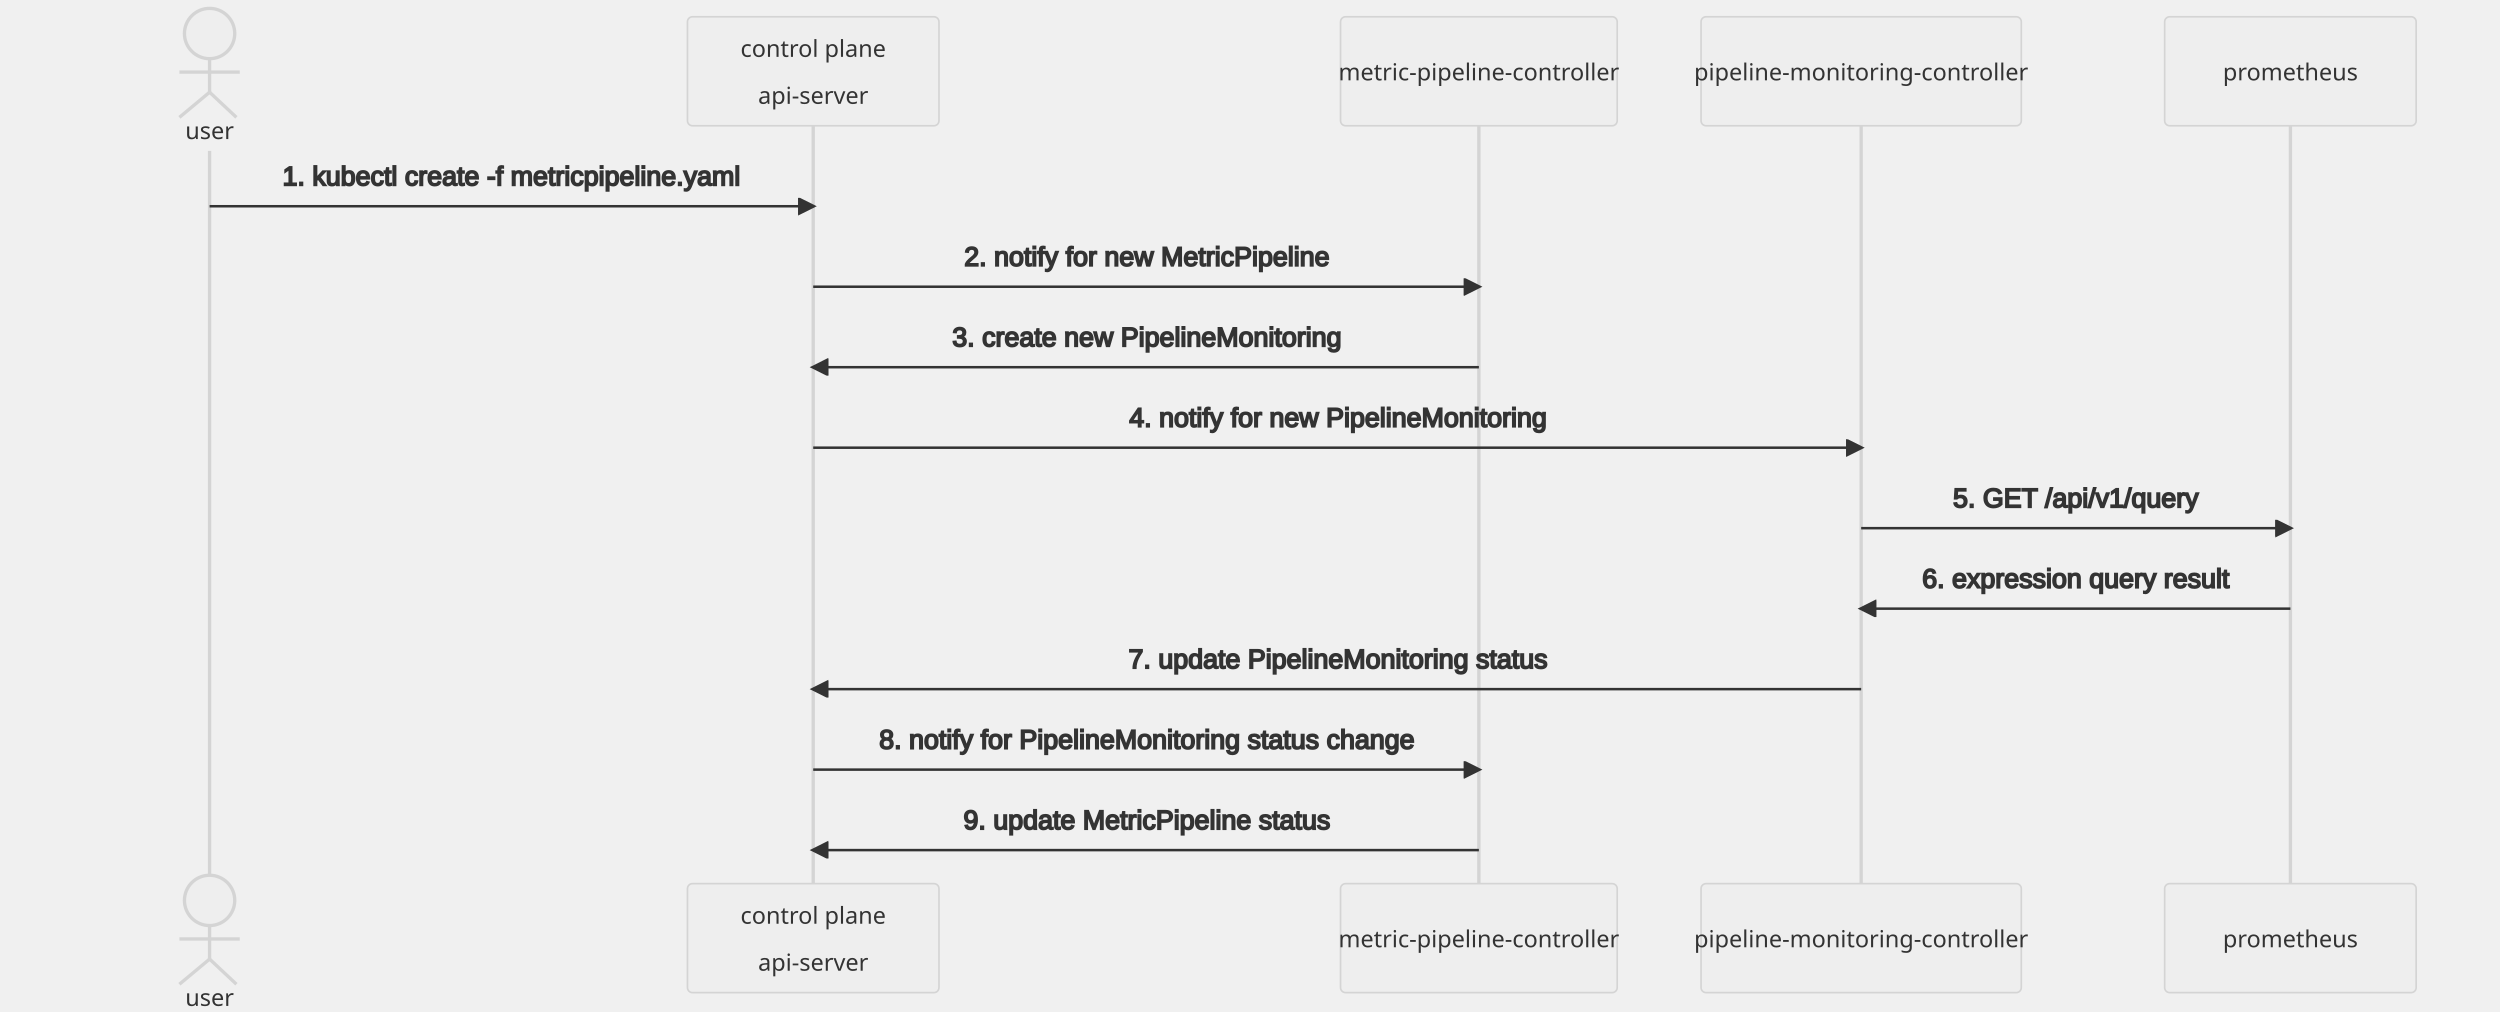
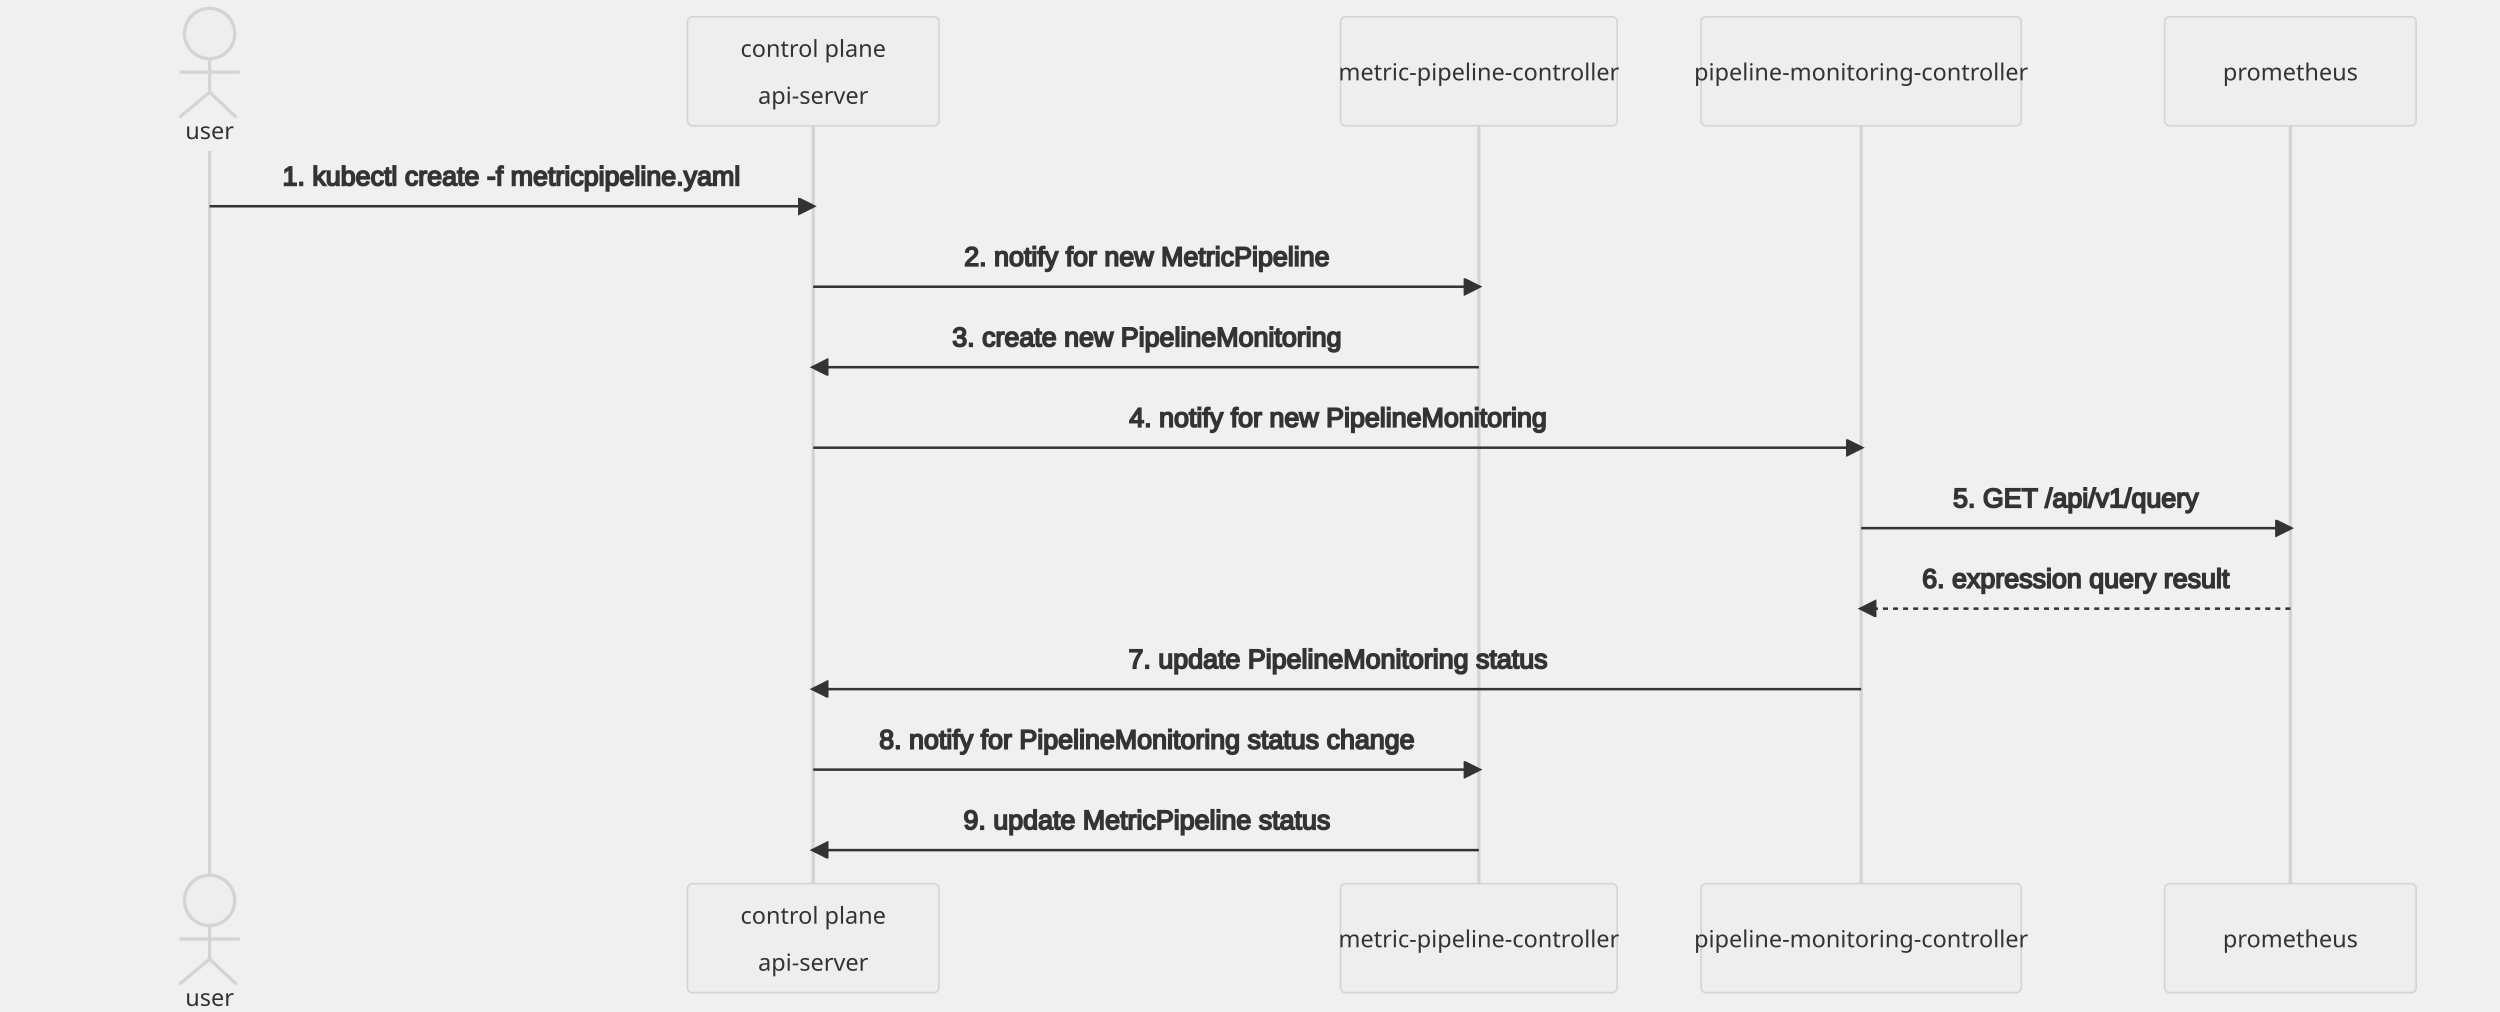
<svg xmlns="http://www.w3.org/2000/svg" id="graph-div" width="100%" height="603" style="max-width: 1491px;" viewBox="-50 -10 1491 603">
  <style>#graph-div {font-family:"trebuchet ms",verdana,arial,sans-serif;font-size:16px;fill:#000000;}#graph-div .error-icon{fill:#552222;}#graph-div .error-text{fill:#552222;stroke:#552222;}#graph-div .edge-thickness-normal{stroke-width:2px;}#graph-div .edge-thickness-thick{stroke-width:3.5px;}#graph-div .edge-pattern-solid{stroke-dasharray:0;}#graph-div .edge-pattern-dashed{stroke-dasharray:3;}#graph-div .edge-pattern-dotted{stroke-dasharray:2;}#graph-div .marker{fill:#666;stroke:#666;}#graph-div .marker.cross{stroke:#666;}#graph-div svg{font-family:"trebuchet ms",verdana,arial,sans-serif;font-size:16px;}#graph-div .actor{stroke:hsl(0, 0%, 83%);fill:#eee;}#graph-div text.actor&gt;tspan{fill:#333;stroke:none;}#graph-div .actor-line{stroke:#666;}#graph-div .messageLine0{stroke-width:1.5;stroke-dasharray:none;stroke:#333;}#graph-div .messageLine1{stroke-width:1.5;stroke-dasharray:2,2;stroke:#333;}#graph-div #arrowhead path{fill:#333;stroke:#333;}#graph-div .sequenceNumber{fill:white;}#graph-div #sequencenumber{fill:#333;}#graph-div #crosshead path{fill:#333;stroke:#333;}#graph-div .messageText{fill:#333;stroke:#333;}#graph-div .labelBox{stroke:hsl(0, 0%, 83%);fill:#eee;}#graph-div .labelText,#graph-div .labelText&gt;tspan{fill:#333;stroke:none;}#graph-div .loopText,#graph-div .loopText&gt;tspan{fill:#333;stroke:none;}#graph-div .loopLine{stroke-width:2px;stroke-dasharray:2,2;stroke:hsl(0, 0%, 83%);fill:hsl(0, 0%, 83%);}#graph-div .note{stroke:#999;fill:#666;}#graph-div .noteText,#graph-div .noteText&gt;tspan{fill:#fff;stroke:none;}#graph-div .activation0{fill:#f4f4f4;stroke:#666;}#graph-div .activation1{fill:#f4f4f4;stroke:#666;}#graph-div .activation2{fill:#f4f4f4;stroke:#666;}#graph-div .actorPopupMenu{position:absolute;}#graph-div .actorPopupMenuPanel{position:absolute;fill:#eee;box-shadow:0px 8px 16px 0px rgba(0,0,0,0.2);filter:drop-shadow(3px 5px 2px rgb(0 0 0 / 0.4));}#graph-div .actor-man line{stroke:hsl(0, 0%, 83%);fill:#eee;}#graph-div .actor-man circle,#graph-div line{stroke:hsl(0, 0%, 83%);fill:#eee;stroke-width:2px;}#graph-div :root{--mermaid-font-family:"trebuchet ms",verdana,arial,sans-serif;}</style>
  <g />
  <defs>
    <symbol id="computer" width="24" height="24">
      <path transform="scale(.5)" d="M2 2v13h20v-13h-20zm18 11h-16v-9h16v9zm-10.228 6l.466-1h3.524l.467 1h-4.457zm14.228 3h-24l2-6h2.104l-1.33 4h18.45l-1.297-4h2.073l2 6zm-5-10h-14v-7h14v7z" />
    </symbol>
  </defs>
  <defs>
    <symbol id="database" fill-rule="evenodd" clip-rule="evenodd">
      <path transform="scale(.5)" d="M12.258.001l.256.004.255.005.253.008.251.01.249.012.247.015.246.016.242.019.241.02.239.023.236.024.233.027.231.028.229.031.225.032.223.034.22.036.217.038.214.04.211.041.208.043.205.045.201.046.198.048.194.05.191.051.187.053.183.054.18.056.175.057.172.059.168.06.163.061.16.063.155.064.15.066.074.033.073.033.071.034.07.034.069.035.068.035.067.035.066.035.064.036.064.036.062.036.06.036.06.037.058.037.058.037.055.038.055.038.053.038.052.038.051.039.05.039.048.039.047.039.045.04.044.04.043.04.041.04.04.041.039.041.037.041.036.041.034.041.033.042.032.042.03.042.029.042.027.042.026.043.024.043.023.043.021.043.02.043.018.044.017.043.015.044.013.044.012.044.011.045.009.044.007.045.006.045.004.045.002.045.001.045v17l-.001.045-.002.045-.004.045-.006.045-.007.045-.009.044-.011.045-.012.044-.013.044-.015.044-.017.043-.018.044-.02.043-.021.043-.023.043-.024.043-.026.043-.027.042-.029.042-.03.042-.032.042-.033.042-.034.041-.036.041-.037.041-.039.041-.04.041-.041.04-.043.04-.044.04-.045.04-.047.039-.048.039-.05.039-.051.039-.052.038-.053.038-.055.038-.055.038-.058.037-.058.037-.06.037-.06.036-.062.036-.064.036-.064.036-.066.035-.067.035-.068.035-.069.035-.07.034-.071.034-.073.033-.074.033-.15.066-.155.064-.16.063-.163.061-.168.06-.172.059-.175.057-.18.056-.183.054-.187.053-.191.051-.194.05-.198.048-.201.046-.205.045-.208.043-.211.041-.214.04-.217.038-.22.036-.223.034-.225.032-.229.031-.231.028-.233.027-.236.024-.239.023-.241.02-.242.019-.246.016-.247.015-.249.012-.251.01-.253.008-.255.005-.256.004-.258.001-.258-.001-.256-.004-.255-.005-.253-.008-.251-.01-.249-.012-.247-.015-.245-.016-.243-.019-.241-.02-.238-.023-.236-.024-.234-.027-.231-.028-.228-.031-.226-.032-.223-.034-.22-.036-.217-.038-.214-.04-.211-.041-.208-.043-.204-.045-.201-.046-.198-.048-.195-.05-.19-.051-.187-.053-.184-.054-.179-.056-.176-.057-.172-.059-.167-.06-.164-.061-.159-.063-.155-.064-.151-.066-.074-.033-.072-.033-.072-.034-.07-.034-.069-.035-.068-.035-.067-.035-.066-.035-.064-.036-.063-.036-.062-.036-.061-.036-.06-.037-.058-.037-.057-.037-.056-.038-.055-.038-.053-.038-.052-.038-.051-.039-.049-.039-.049-.039-.046-.039-.046-.04-.044-.04-.043-.04-.041-.04-.04-.041-.039-.041-.037-.041-.036-.041-.034-.041-.033-.042-.032-.042-.03-.042-.029-.042-.027-.042-.026-.043-.024-.043-.023-.043-.021-.043-.02-.043-.018-.044-.017-.043-.015-.044-.013-.044-.012-.044-.011-.045-.009-.044-.007-.045-.006-.045-.004-.045-.002-.045-.001-.045v-17l.001-.045.002-.045.004-.045.006-.045.007-.045.009-.044.011-.045.012-.044.013-.044.015-.044.017-.043.018-.044.02-.043.021-.043.023-.043.024-.043.026-.043.027-.042.029-.042.03-.042.032-.042.033-.042.034-.041.036-.041.037-.041.039-.041.04-.041.041-.04.043-.04.044-.04.046-.04.046-.039.049-.039.049-.039.051-.039.052-.038.053-.038.055-.038.056-.038.057-.037.058-.037.06-.037.061-.036.062-.036.063-.036.064-.036.066-.035.067-.035.068-.035.069-.035.07-.034.072-.034.072-.033.074-.033.151-.066.155-.064.159-.063.164-.061.167-.06.172-.059.176-.057.179-.056.184-.054.187-.053.19-.051.195-.05.198-.048.201-.046.204-.045.208-.043.211-.041.214-.04.217-.038.22-.036.223-.034.226-.032.228-.031.231-.028.234-.027.236-.024.238-.023.241-.02.243-.019.245-.016.247-.015.249-.012.251-.01.253-.008.255-.005.256-.004.258-.001.258.001zm-9.258 20.499v.01l.001.021.003.021.004.022.005.021.006.022.007.022.009.023.01.022.011.023.012.023.013.023.015.023.016.024.017.023.018.024.019.024.021.024.022.025.023.024.024.025.052.049.056.05.061.051.066.051.07.051.075.051.079.052.084.052.088.052.092.052.097.052.102.051.105.052.11.052.114.051.119.051.123.051.127.05.131.05.135.05.139.048.144.049.147.047.152.047.155.047.16.045.163.045.167.043.171.043.176.041.178.041.183.039.187.039.19.037.194.035.197.035.202.033.204.031.209.03.212.029.216.027.219.025.222.024.226.021.23.02.233.018.236.016.24.015.243.012.246.01.249.008.253.005.256.004.259.001.26-.001.257-.004.254-.005.25-.008.247-.011.244-.012.241-.014.237-.016.233-.018.231-.021.226-.021.224-.024.22-.026.216-.027.212-.028.21-.031.205-.031.202-.034.198-.034.194-.036.191-.037.187-.039.183-.04.179-.04.175-.042.172-.043.168-.044.163-.045.16-.046.155-.046.152-.047.148-.048.143-.049.139-.049.136-.05.131-.05.126-.05.123-.051.118-.052.114-.051.11-.052.106-.052.101-.052.096-.052.092-.052.088-.053.083-.051.079-.052.074-.052.07-.051.065-.051.06-.051.056-.05.051-.05.023-.024.023-.025.021-.024.02-.024.019-.024.018-.024.017-.024.015-.023.014-.024.013-.023.012-.023.01-.023.01-.022.008-.022.006-.022.006-.022.004-.022.004-.021.001-.021.001-.021v-4.127l-.077.055-.08.053-.083.054-.085.053-.087.052-.09.052-.093.051-.095.05-.097.05-.1.049-.102.049-.105.048-.106.047-.109.047-.111.046-.114.045-.115.045-.118.044-.12.043-.122.042-.124.042-.126.041-.128.04-.13.04-.132.038-.134.038-.135.037-.138.037-.139.035-.142.035-.143.034-.144.033-.147.032-.148.031-.15.03-.151.03-.153.029-.154.027-.156.027-.158.026-.159.025-.161.024-.162.023-.163.022-.165.021-.166.02-.167.019-.169.018-.169.017-.171.016-.173.015-.173.014-.175.013-.175.012-.177.011-.178.01-.179.008-.179.008-.181.006-.182.005-.182.004-.184.003-.184.002h-.37l-.184-.002-.184-.003-.182-.004-.182-.005-.181-.006-.179-.008-.179-.008-.178-.01-.176-.011-.176-.012-.175-.013-.173-.014-.172-.015-.171-.016-.17-.017-.169-.018-.167-.019-.166-.02-.165-.021-.163-.022-.162-.023-.161-.024-.159-.025-.157-.026-.156-.027-.155-.027-.153-.029-.151-.03-.15-.03-.148-.031-.146-.032-.145-.033-.143-.034-.141-.035-.14-.035-.137-.037-.136-.037-.134-.038-.132-.038-.13-.04-.128-.04-.126-.041-.124-.042-.122-.042-.12-.044-.117-.043-.116-.045-.113-.045-.112-.046-.109-.047-.106-.047-.105-.048-.102-.049-.1-.049-.097-.05-.095-.05-.093-.052-.09-.051-.087-.052-.085-.053-.083-.054-.08-.054-.077-.054v4.127zm0-5.654v.011l.001.021.003.021.004.021.005.022.006.022.007.022.009.022.01.022.011.023.012.023.013.023.015.024.016.023.017.024.018.024.019.024.021.024.022.024.023.025.024.024.052.05.056.05.061.05.066.051.07.051.075.052.079.051.084.052.088.052.092.052.097.052.102.052.105.052.11.051.114.051.119.052.123.05.127.051.131.05.135.049.139.049.144.048.147.048.152.047.155.046.16.045.163.045.167.044.171.042.176.042.178.04.183.04.187.038.19.037.194.036.197.034.202.033.204.032.209.03.212.028.216.027.219.025.222.024.226.022.23.02.233.018.236.016.24.014.243.012.246.01.249.008.253.006.256.003.259.001.26-.001.257-.003.254-.006.25-.008.247-.01.244-.012.241-.015.237-.016.233-.018.231-.02.226-.022.224-.024.22-.025.216-.027.212-.029.21-.03.205-.032.202-.033.198-.035.194-.036.191-.037.187-.039.183-.039.179-.041.175-.042.172-.043.168-.044.163-.045.16-.045.155-.047.152-.047.148-.048.143-.048.139-.05.136-.049.131-.05.126-.051.123-.051.118-.051.114-.052.11-.052.106-.052.101-.052.096-.052.092-.052.088-.052.083-.052.079-.052.074-.051.07-.052.065-.051.06-.05.056-.051.051-.049.023-.025.023-.024.021-.025.02-.024.019-.024.018-.024.017-.024.015-.023.014-.023.013-.024.012-.022.01-.023.01-.023.008-.022.006-.022.006-.022.004-.021.004-.022.001-.021.001-.021v-4.139l-.077.054-.08.054-.083.054-.085.052-.087.053-.09.051-.093.051-.095.051-.097.05-.1.049-.102.049-.105.048-.106.047-.109.047-.111.046-.114.045-.115.044-.118.044-.12.044-.122.042-.124.042-.126.041-.128.04-.13.039-.132.039-.134.038-.135.037-.138.036-.139.036-.142.035-.143.033-.144.033-.147.033-.148.031-.15.03-.151.03-.153.028-.154.028-.156.027-.158.026-.159.025-.161.024-.162.023-.163.022-.165.021-.166.02-.167.019-.169.018-.169.017-.171.016-.173.015-.173.014-.175.013-.175.012-.177.011-.178.009-.179.009-.179.007-.181.007-.182.005-.182.004-.184.003-.184.002h-.37l-.184-.002-.184-.003-.182-.004-.182-.005-.181-.007-.179-.007-.179-.009-.178-.009-.176-.011-.176-.012-.175-.013-.173-.014-.172-.015-.171-.016-.17-.017-.169-.018-.167-.019-.166-.02-.165-.021-.163-.022-.162-.023-.161-.024-.159-.025-.157-.026-.156-.027-.155-.028-.153-.028-.151-.03-.15-.03-.148-.031-.146-.033-.145-.033-.143-.033-.141-.035-.14-.036-.137-.036-.136-.037-.134-.038-.132-.039-.13-.039-.128-.04-.126-.041-.124-.042-.122-.043-.12-.043-.117-.044-.116-.044-.113-.046-.112-.046-.109-.046-.106-.047-.105-.048-.102-.049-.1-.049-.097-.05-.095-.051-.093-.051-.09-.051-.087-.053-.085-.052-.083-.054-.08-.054-.077-.054v4.139zm0-5.666v.011l.001.02.003.022.004.021.005.022.006.021.007.022.009.023.01.022.011.023.012.023.013.023.015.023.016.024.017.024.018.023.019.024.021.025.022.024.023.024.024.025.052.05.056.05.061.05.066.051.07.051.075.052.079.051.084.052.088.052.092.052.097.052.102.052.105.051.11.052.114.051.119.051.123.051.127.05.131.05.135.05.139.049.144.048.147.048.152.047.155.046.16.045.163.045.167.043.171.043.176.042.178.04.183.04.187.038.19.037.194.036.197.034.202.033.204.032.209.03.212.028.216.027.219.025.222.024.226.021.23.02.233.018.236.017.24.014.243.012.246.01.249.008.253.006.256.003.259.001.26-.001.257-.003.254-.006.25-.008.247-.01.244-.013.241-.014.237-.016.233-.018.231-.02.226-.022.224-.024.22-.025.216-.027.212-.029.21-.03.205-.032.202-.033.198-.035.194-.036.191-.037.187-.039.183-.039.179-.041.175-.042.172-.043.168-.044.163-.045.16-.045.155-.047.152-.047.148-.048.143-.049.139-.049.136-.049.131-.051.126-.05.123-.051.118-.052.114-.051.11-.052.106-.052.101-.052.096-.052.092-.052.088-.052.083-.052.079-.052.074-.052.07-.051.065-.051.06-.051.056-.05.051-.049.023-.025.023-.025.021-.024.02-.024.019-.024.018-.024.017-.024.015-.023.014-.024.013-.023.012-.023.01-.022.01-.023.008-.022.006-.022.006-.022.004-.022.004-.021.001-.021.001-.021v-4.153l-.077.054-.08.054-.083.053-.085.053-.087.053-.09.051-.093.051-.095.051-.097.05-.1.049-.102.048-.105.048-.106.048-.109.046-.111.046-.114.046-.115.044-.118.044-.12.043-.122.043-.124.042-.126.041-.128.04-.13.039-.132.039-.134.038-.135.037-.138.036-.139.036-.142.034-.143.034-.144.033-.147.032-.148.032-.15.03-.151.03-.153.028-.154.028-.156.027-.158.026-.159.024-.161.024-.162.023-.163.023-.165.021-.166.02-.167.019-.169.018-.169.017-.171.016-.173.015-.173.014-.175.013-.175.012-.177.01-.178.01-.179.009-.179.007-.181.006-.182.006-.182.004-.184.003-.184.001-.185.001-.185-.001-.184-.001-.184-.003-.182-.004-.182-.006-.181-.006-.179-.007-.179-.009-.178-.01-.176-.01-.176-.012-.175-.013-.173-.014-.172-.015-.171-.016-.17-.017-.169-.018-.167-.019-.166-.02-.165-.021-.163-.023-.162-.023-.161-.024-.159-.024-.157-.026-.156-.027-.155-.028-.153-.028-.151-.03-.15-.03-.148-.032-.146-.032-.145-.033-.143-.034-.141-.034-.14-.036-.137-.036-.136-.037-.134-.038-.132-.039-.13-.039-.128-.041-.126-.041-.124-.041-.122-.043-.12-.043-.117-.044-.116-.044-.113-.046-.112-.046-.109-.046-.106-.048-.105-.048-.102-.048-.1-.05-.097-.049-.095-.051-.093-.051-.09-.052-.087-.052-.085-.053-.083-.053-.08-.054-.077-.054v4.153zm8.74-8.179l-.257.004-.254.005-.25.008-.247.011-.244.012-.241.014-.237.016-.233.018-.231.021-.226.022-.224.023-.22.026-.216.027-.212.028-.21.031-.205.032-.202.033-.198.034-.194.036-.191.038-.187.038-.183.04-.179.041-.175.042-.172.043-.168.043-.163.045-.16.046-.155.046-.152.048-.148.048-.143.048-.139.049-.136.05-.131.05-.126.051-.123.051-.118.051-.114.052-.11.052-.106.052-.101.052-.096.052-.092.052-.088.052-.083.052-.079.052-.074.051-.07.052-.065.051-.06.05-.056.05-.051.05-.023.025-.023.024-.021.024-.02.025-.019.024-.018.024-.017.023-.015.024-.014.023-.013.023-.012.023-.01.023-.01.022-.008.022-.006.023-.006.021-.004.022-.004.021-.001.021-.001.021.001.021.001.021.004.021.004.022.006.021.006.023.008.022.01.022.01.023.012.023.013.023.014.023.015.024.017.023.018.024.019.024.02.025.021.024.023.024.023.025.051.05.056.05.06.05.065.051.07.052.074.051.079.052.083.052.088.052.092.052.096.052.101.052.106.052.11.052.114.052.118.051.123.051.126.051.131.05.136.05.139.049.143.048.148.048.152.048.155.046.16.046.163.045.168.043.172.043.175.042.179.041.183.04.187.038.191.038.194.036.198.034.202.033.205.032.21.031.212.028.216.027.22.026.224.023.226.022.231.021.233.018.237.016.241.014.244.012.247.011.25.008.254.005.257.004.26.001.26-.001.257-.004.254-.005.25-.008.247-.011.244-.012.241-.014.237-.016.233-.018.231-.021.226-.022.224-.023.22-.026.216-.027.212-.028.21-.031.205-.032.202-.033.198-.034.194-.036.191-.038.187-.038.183-.04.179-.041.175-.042.172-.043.168-.043.163-.045.16-.046.155-.046.152-.048.148-.048.143-.048.139-.049.136-.05.131-.05.126-.051.123-.051.118-.051.114-.052.11-.052.106-.052.101-.052.096-.052.092-.052.088-.052.083-.052.079-.052.074-.051.07-.052.065-.051.06-.05.056-.05.051-.05.023-.025.023-.024.021-.024.02-.025.019-.024.018-.024.017-.023.015-.024.014-.023.013-.023.012-.023.01-.023.01-.022.008-.022.006-.023.006-.021.004-.022.004-.021.001-.021.001-.021-.001-.021-.001-.021-.004-.021-.004-.022-.006-.021-.006-.023-.008-.022-.01-.022-.01-.023-.012-.023-.013-.023-.014-.023-.015-.024-.017-.023-.018-.024-.019-.024-.02-.025-.021-.024-.023-.024-.023-.025-.051-.05-.056-.05-.06-.05-.065-.051-.07-.052-.074-.051-.079-.052-.083-.052-.088-.052-.092-.052-.096-.052-.101-.052-.106-.052-.11-.052-.114-.052-.118-.051-.123-.051-.126-.051-.131-.05-.136-.05-.139-.049-.143-.048-.148-.048-.152-.048-.155-.046-.16-.046-.163-.045-.168-.043-.172-.043-.175-.042-.179-.041-.183-.04-.187-.038-.191-.038-.194-.036-.198-.034-.202-.033-.205-.032-.21-.031-.212-.028-.216-.027-.22-.026-.224-.023-.226-.022-.231-.021-.233-.018-.237-.016-.241-.014-.244-.012-.247-.011-.25-.008-.254-.005-.257-.004-.26-.001-.26.001z" />
    </symbol>
  </defs>
  <defs>
    <symbol id="clock" width="24" height="24">
      <path transform="scale(.5)" d="M12 2c5.514 0 10 4.486 10 10s-4.486 10-10 10-10-4.486-10-10 4.486-10 10-10zm0-2c-6.627 0-12 5.373-12 12s5.373 12 12 12 12-5.373 12-12-5.373-12-12-12zm5.848 12.459c.202.038.202.333.001.372-1.907.361-6.045 1.111-6.547 1.111-.719 0-1.301-.582-1.301-1.301 0-.512.77-5.447 1.125-7.445.034-.192.312-.181.343.014l.985 6.238 5.394 1.011z" />
    </symbol>
  </defs>
-   <line id="actor2377" x1="75" y1="80" x2="75" y2="537" class="200" stroke-width="0.5px" stroke="#999" />
+   <line id="actor2382" x1="75" y1="80" x2="75" y2="537" class="200" stroke-width="0.5px" stroke="#999" />
  <g class="actor-man">
-     <line id="actor-man-torso2377" x1="75" y1="25" x2="75" y2="45" />
-     <line id="actor-man-arms2377" x1="57" y1="33" x2="93" y2="33" />
+     <line id="actor-man-torso2382" x1="75" y1="25" x2="75" y2="45" />
+     <line id="actor-man-arms2382" x1="57" y1="33" x2="93" y2="33" />
    <line x1="57" y1="60" x2="75" y2="45" />
    <line x1="75" y1="45" x2="91" y2="60" />
    <circle cx="75" cy="10" r="15" width="150" height="65" />
    <text x="75" y="67.5" dominant-baseline="central" alignment-baseline="central" class="actor" style="text-anchor: middle; font-size: 14px; font-weight: 400; font-family: Open-Sans, &quot;sans-serif&quot;;">
      <tspan x="75" dy="0">user</tspan>
    </text>
  </g>
  <g>
-     <line id="actor2378" x1="435" y1="5" x2="435" y2="537" class="200" stroke-width="0.5px" stroke="#999" />
-     <g id="root-2378">
+     <line id="actor2383" x1="435" y1="5" x2="435" y2="537" class="200" stroke-width="0.5px" stroke="#999" />
+     <g id="root-2383">
      <rect x="360" y="0" fill="#eaeaea" stroke="#666" width="150" height="65" rx="3" ry="3" class="actor" />
      <text x="435" y="32.5" dominant-baseline="central" alignment-baseline="central" class="actor" style="text-anchor: middle; font-size: 14px; font-weight: 400; font-family: Open-Sans, &quot;sans-serif&quot;;">
        <tspan x="435" dy="-14">control plane</tspan>
      </text>
      <text x="435" y="32.5" dominant-baseline="central" alignment-baseline="central" class="actor" style="text-anchor: middle; font-size: 14px; font-weight: 400; font-family: Open-Sans, &quot;sans-serif&quot;;">
        <tspan x="435" dy="0" />
      </text>
      <text x="435" y="32.5" dominant-baseline="central" alignment-baseline="central" class="actor" style="text-anchor: middle; font-size: 14px; font-weight: 400; font-family: Open-Sans, &quot;sans-serif&quot;;">
        <tspan x="435" dy="14">api-server</tspan>
      </text>
    </g>
  </g>
  <g>
-     <line id="actor2379" x1="832" y1="5" x2="832" y2="537" class="200" stroke-width="0.5px" stroke="#999" />
-     <g id="root-2379">
+     <line id="actor2384" x1="832" y1="5" x2="832" y2="537" class="200" stroke-width="0.5px" stroke="#999" />
+     <g id="root-2384">
      <rect x="749.5" y="0" fill="#eaeaea" stroke="#666" width="165" height="65" rx="3" ry="3" class="actor" />
      <text x="832" y="32.5" dominant-baseline="central" alignment-baseline="central" class="actor" style="text-anchor: middle; font-size: 14px; font-weight: 400; font-family: Open-Sans, &quot;sans-serif&quot;;">
        <tspan x="832" dy="0">metric-pipeline-controller</tspan>
      </text>
    </g>
  </g>
  <g>
-     <line id="actor2380" x1="1060" y1="5" x2="1060" y2="537" class="200" stroke-width="0.5px" stroke="#999" />
-     <g id="root-2380">
+     <line id="actor2385" x1="1060" y1="5" x2="1060" y2="537" class="200" stroke-width="0.5px" stroke="#999" />
+     <g id="root-2385">
      <rect x="964.5" y="0" fill="#eaeaea" stroke="#666" width="191" height="65" rx="3" ry="3" class="actor" />
      <text x="1060" y="32.5" dominant-baseline="central" alignment-baseline="central" class="actor" style="text-anchor: middle; font-size: 14px; font-weight: 400; font-family: Open-Sans, &quot;sans-serif&quot;;">
        <tspan x="1060" dy="0">pipeline-monitoring-controller</tspan>
      </text>
    </g>
  </g>
  <g>
-     <line id="actor2381" x1="1316" y1="5" x2="1316" y2="537" class="200" stroke-width="0.5px" stroke="#999" />
-     <g id="root-2381">
+     <line id="actor2386" x1="1316" y1="5" x2="1316" y2="537" class="200" stroke-width="0.5px" stroke="#999" />
+     <g id="root-2386">
      <rect x="1241" y="0" fill="#eaeaea" stroke="#666" width="150" height="65" rx="3" ry="3" class="actor" />
      <text x="1316" y="32.5" dominant-baseline="central" alignment-baseline="central" class="actor" style="text-anchor: middle; font-size: 14px; font-weight: 400; font-family: Open-Sans, &quot;sans-serif&quot;;">
        <tspan x="1316" dy="0">prometheus</tspan>
      </text>
    </g>
  </g>
  <defs>
    <marker id="arrowhead" refX="9" refY="5" markerUnits="userSpaceOnUse" markerWidth="12" markerHeight="12" orient="auto">
      <path d="M 0 0 L 10 5 L 0 10 z" />
    </marker>
  </defs>
  <defs>
    <marker id="crosshead" markerWidth="15" markerHeight="8" orient="auto" refX="16" refY="4">
      <path fill="black" stroke="#000000" stroke-width="1px" d="M 9,2 V 6 L16,4 Z" style="stroke-dasharray: 0, 0;" />
      <path fill="none" stroke="#000000" stroke-width="1px" d="M 0,1 L 6,7 M 6,1 L 0,7" style="stroke-dasharray: 0, 0;" />
    </marker>
  </defs>
  <defs>
    <marker id="filled-head" refX="18" refY="7" markerWidth="20" markerHeight="28" orient="auto">
      <path d="M 18,7 L9,13 L14,7 L9,1 Z" />
    </marker>
  </defs>
  <defs>
    <marker id="sequencenumber" refX="15" refY="15" markerWidth="60" markerHeight="40" orient="auto">
      <circle cx="15" cy="15" r="6" />
    </marker>
  </defs>
  <text x="255" y="80" text-anchor="middle" dominant-baseline="middle" alignment-baseline="middle" class="messageText" dy="1em" style="font-family: &quot;trebuchet ms&quot;, verdana, arial, sans-serif; font-size: 16px; font-weight: 400;">1. kubectl create -f metricpipeline.yaml</text>
  <line x1="75" y1="113" x2="435" y2="113" class="messageLine0" stroke-width="2" stroke="none" marker-end="url(#arrowhead)" style="fill: none;" />
  <text x="634" y="128" text-anchor="middle" dominant-baseline="middle" alignment-baseline="middle" class="messageText" dy="1em" style="font-family: &quot;trebuchet ms&quot;, verdana, arial, sans-serif; font-size: 16px; font-weight: 400;">2. notify for new MetricPipeline</text>
  <line x1="435" y1="161" x2="832" y2="161" class="messageLine0" stroke-width="2" stroke="none" marker-end="url(#arrowhead)" style="fill: none;" />
  <text x="634" y="176" text-anchor="middle" dominant-baseline="middle" alignment-baseline="middle" class="messageText" dy="1em" style="font-family: &quot;trebuchet ms&quot;, verdana, arial, sans-serif; font-size: 16px; font-weight: 400;">3. create new PipelineMonitoring</text>
  <line x1="832" y1="209" x2="435" y2="209" class="messageLine0" stroke-width="2" stroke="none" marker-end="url(#arrowhead)" style="fill: none;" />
  <text x="748" y="224" text-anchor="middle" dominant-baseline="middle" alignment-baseline="middle" class="messageText" dy="1em" style="font-family: &quot;trebuchet ms&quot;, verdana, arial, sans-serif; font-size: 16px; font-weight: 400;">4. notify for new PipelineMonitoring</text>
  <line x1="435" y1="257" x2="1060" y2="257" class="messageLine0" stroke-width="2" stroke="none" marker-end="url(#arrowhead)" style="fill: none;" />
  <text x="1188" y="272" text-anchor="middle" dominant-baseline="middle" alignment-baseline="middle" class="messageText" dy="1em" style="font-family: &quot;trebuchet ms&quot;, verdana, arial, sans-serif; font-size: 16px; font-weight: 400;">5. GET /api/v1/query</text>
  <line x1="1060" y1="305" x2="1316" y2="305" class="messageLine0" stroke-width="2" stroke="none" marker-end="url(#arrowhead)" style="fill: none;" />
  <text x="1188" y="320" text-anchor="middle" dominant-baseline="middle" alignment-baseline="middle" class="messageText" dy="1em" style="font-family: &quot;trebuchet ms&quot;, verdana, arial, sans-serif; font-size: 16px; font-weight: 400;">6. expression query result</text>
-   <line x1="1316" y1="353" x2="1060" y2="353" class="messageLine0" stroke-width="2" stroke="none" marker-end="url(#arrowhead)" style="fill: none;" />
+   <line x1="1316" y1="353" x2="1060" y2="353" class="messageLine1" stroke-width="2" stroke="none" marker-end="url(#arrowhead)" style="stroke-dasharray: 3, 3; fill: none;" />
  <text x="748" y="368" text-anchor="middle" dominant-baseline="middle" alignment-baseline="middle" class="messageText" dy="1em" style="font-family: &quot;trebuchet ms&quot;, verdana, arial, sans-serif; font-size: 16px; font-weight: 400;">7. update PipelineMonitoring status</text>
  <line x1="1060" y1="401" x2="435" y2="401" class="messageLine0" stroke-width="2" stroke="none" marker-end="url(#arrowhead)" style="fill: none;" />
  <text x="634" y="416" text-anchor="middle" dominant-baseline="middle" alignment-baseline="middle" class="messageText" dy="1em" style="font-family: &quot;trebuchet ms&quot;, verdana, arial, sans-serif; font-size: 16px; font-weight: 400;">8. notify for PipelineMonitoring status change</text>
  <line x1="435" y1="449" x2="832" y2="449" class="messageLine0" stroke-width="2" stroke="none" marker-end="url(#arrowhead)" style="fill: none;" />
  <text x="634" y="464" text-anchor="middle" dominant-baseline="middle" alignment-baseline="middle" class="messageText" dy="1em" style="font-family: &quot;trebuchet ms&quot;, verdana, arial, sans-serif; font-size: 16px; font-weight: 400;">9. update MetricPipeline status</text>
  <line x1="832" y1="497" x2="435" y2="497" class="messageLine0" stroke-width="2" stroke="none" marker-end="url(#arrowhead)" style="fill: none;" />
  <g class="actor-man">
-     <line id="actor-man-torso2381" x1="75" y1="542" x2="75" y2="562" />
-     <line id="actor-man-arms2381" x1="57" y1="550" x2="93" y2="550" />
+     <line id="actor-man-torso2386" x1="75" y1="542" x2="75" y2="562" />
+     <line id="actor-man-arms2386" x1="57" y1="550" x2="93" y2="550" />
    <line x1="57" y1="577" x2="75" y2="562" />
    <line x1="75" y1="562" x2="91" y2="577" />
    <circle cx="75" cy="527" r="15" width="150" height="65" />
    <text x="75" y="584.5" dominant-baseline="central" alignment-baseline="central" class="actor" style="text-anchor: middle; font-size: 14px; font-weight: 400; font-family: Open-Sans, &quot;sans-serif&quot;;">
      <tspan x="75" dy="0">user</tspan>
    </text>
  </g>
  <g>
    <rect x="360" y="517" fill="#eaeaea" stroke="#666" width="150" height="65" rx="3" ry="3" class="actor" />
    <text x="435" y="549.5" dominant-baseline="central" alignment-baseline="central" class="actor" style="text-anchor: middle; font-size: 14px; font-weight: 400; font-family: Open-Sans, &quot;sans-serif&quot;;">
      <tspan x="435" dy="-14">control plane</tspan>
    </text>
    <text x="435" y="549.5" dominant-baseline="central" alignment-baseline="central" class="actor" style="text-anchor: middle; font-size: 14px; font-weight: 400; font-family: Open-Sans, &quot;sans-serif&quot;;">
      <tspan x="435" dy="0" />
    </text>
    <text x="435" y="549.5" dominant-baseline="central" alignment-baseline="central" class="actor" style="text-anchor: middle; font-size: 14px; font-weight: 400; font-family: Open-Sans, &quot;sans-serif&quot;;">
      <tspan x="435" dy="14">api-server</tspan>
    </text>
  </g>
  <g>
    <rect x="749.5" y="517" fill="#eaeaea" stroke="#666" width="165" height="65" rx="3" ry="3" class="actor" />
    <text x="832" y="549.5" dominant-baseline="central" alignment-baseline="central" class="actor" style="text-anchor: middle; font-size: 14px; font-weight: 400; font-family: Open-Sans, &quot;sans-serif&quot;;">
      <tspan x="832" dy="0">metric-pipeline-controller</tspan>
    </text>
  </g>
  <g>
    <rect x="964.5" y="517" fill="#eaeaea" stroke="#666" width="191" height="65" rx="3" ry="3" class="actor" />
    <text x="1060" y="549.5" dominant-baseline="central" alignment-baseline="central" class="actor" style="text-anchor: middle; font-size: 14px; font-weight: 400; font-family: Open-Sans, &quot;sans-serif&quot;;">
      <tspan x="1060" dy="0">pipeline-monitoring-controller</tspan>
    </text>
  </g>
  <g>
    <rect x="1241" y="517" fill="#eaeaea" stroke="#666" width="150" height="65" rx="3" ry="3" class="actor" />
    <text x="1316" y="549.5" dominant-baseline="central" alignment-baseline="central" class="actor" style="text-anchor: middle; font-size: 14px; font-weight: 400; font-family: Open-Sans, &quot;sans-serif&quot;;">
      <tspan x="1316" dy="0">prometheus</tspan>
    </text>
  </g>
</svg>
